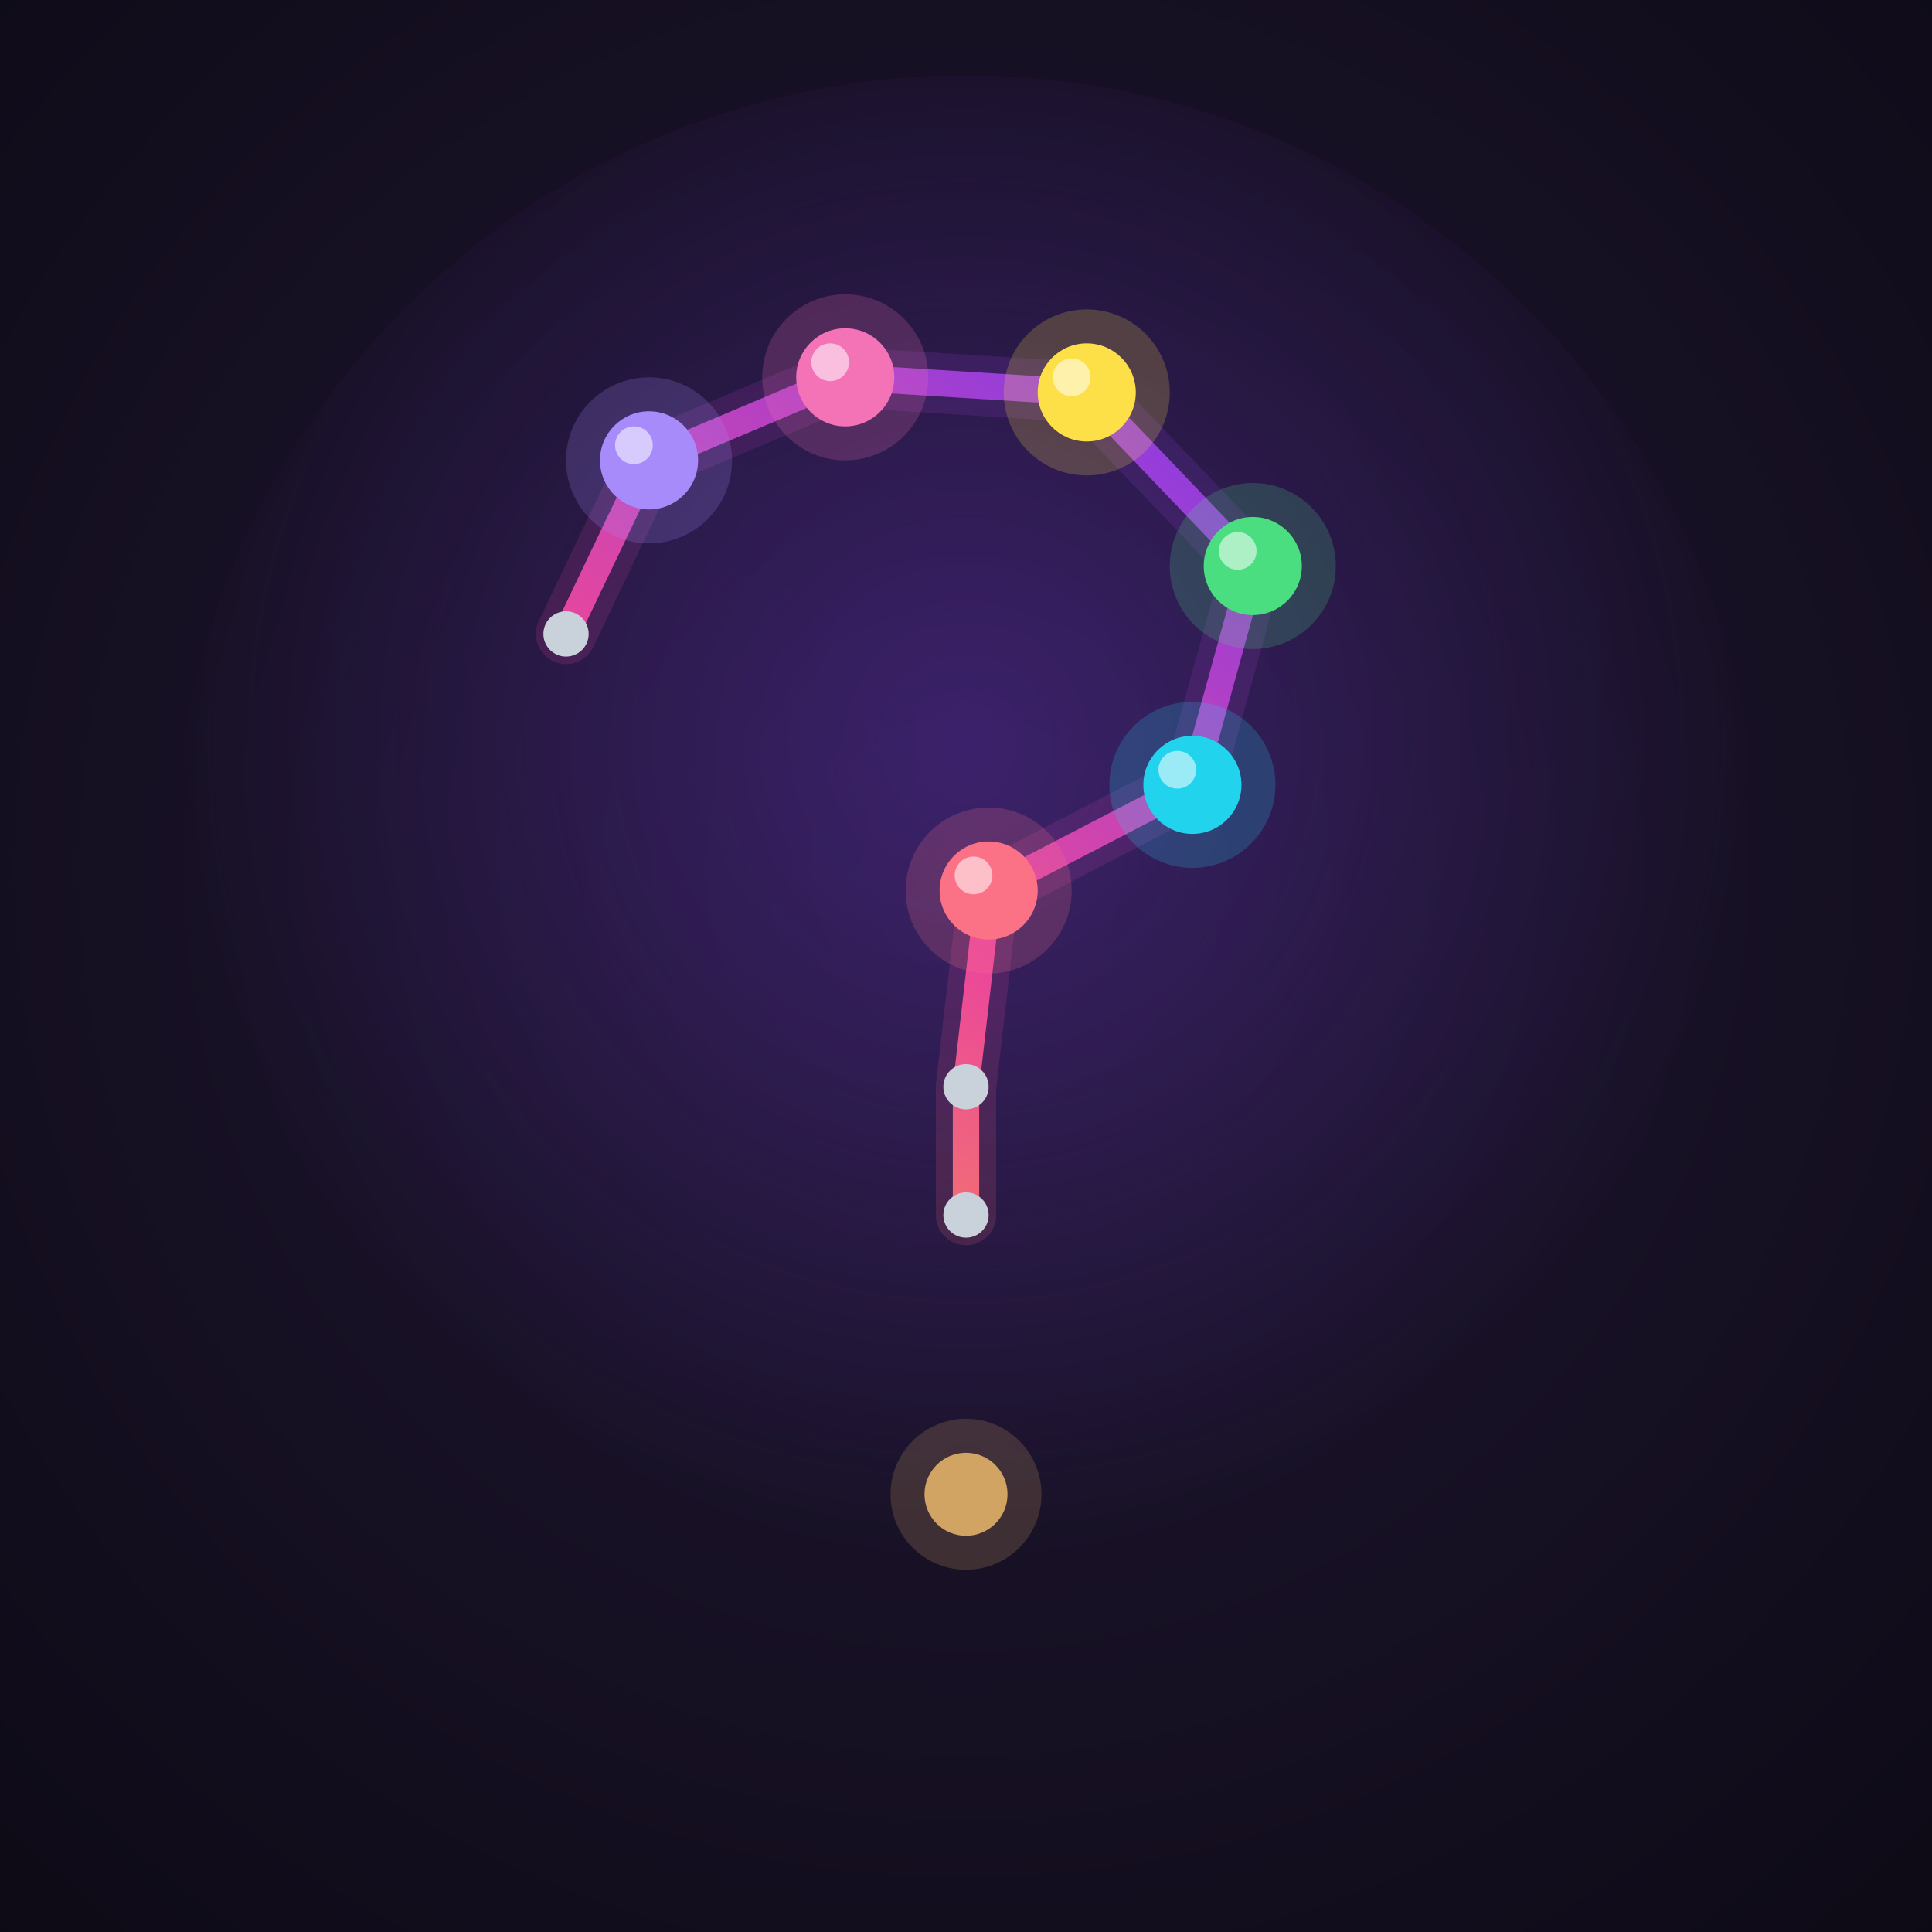
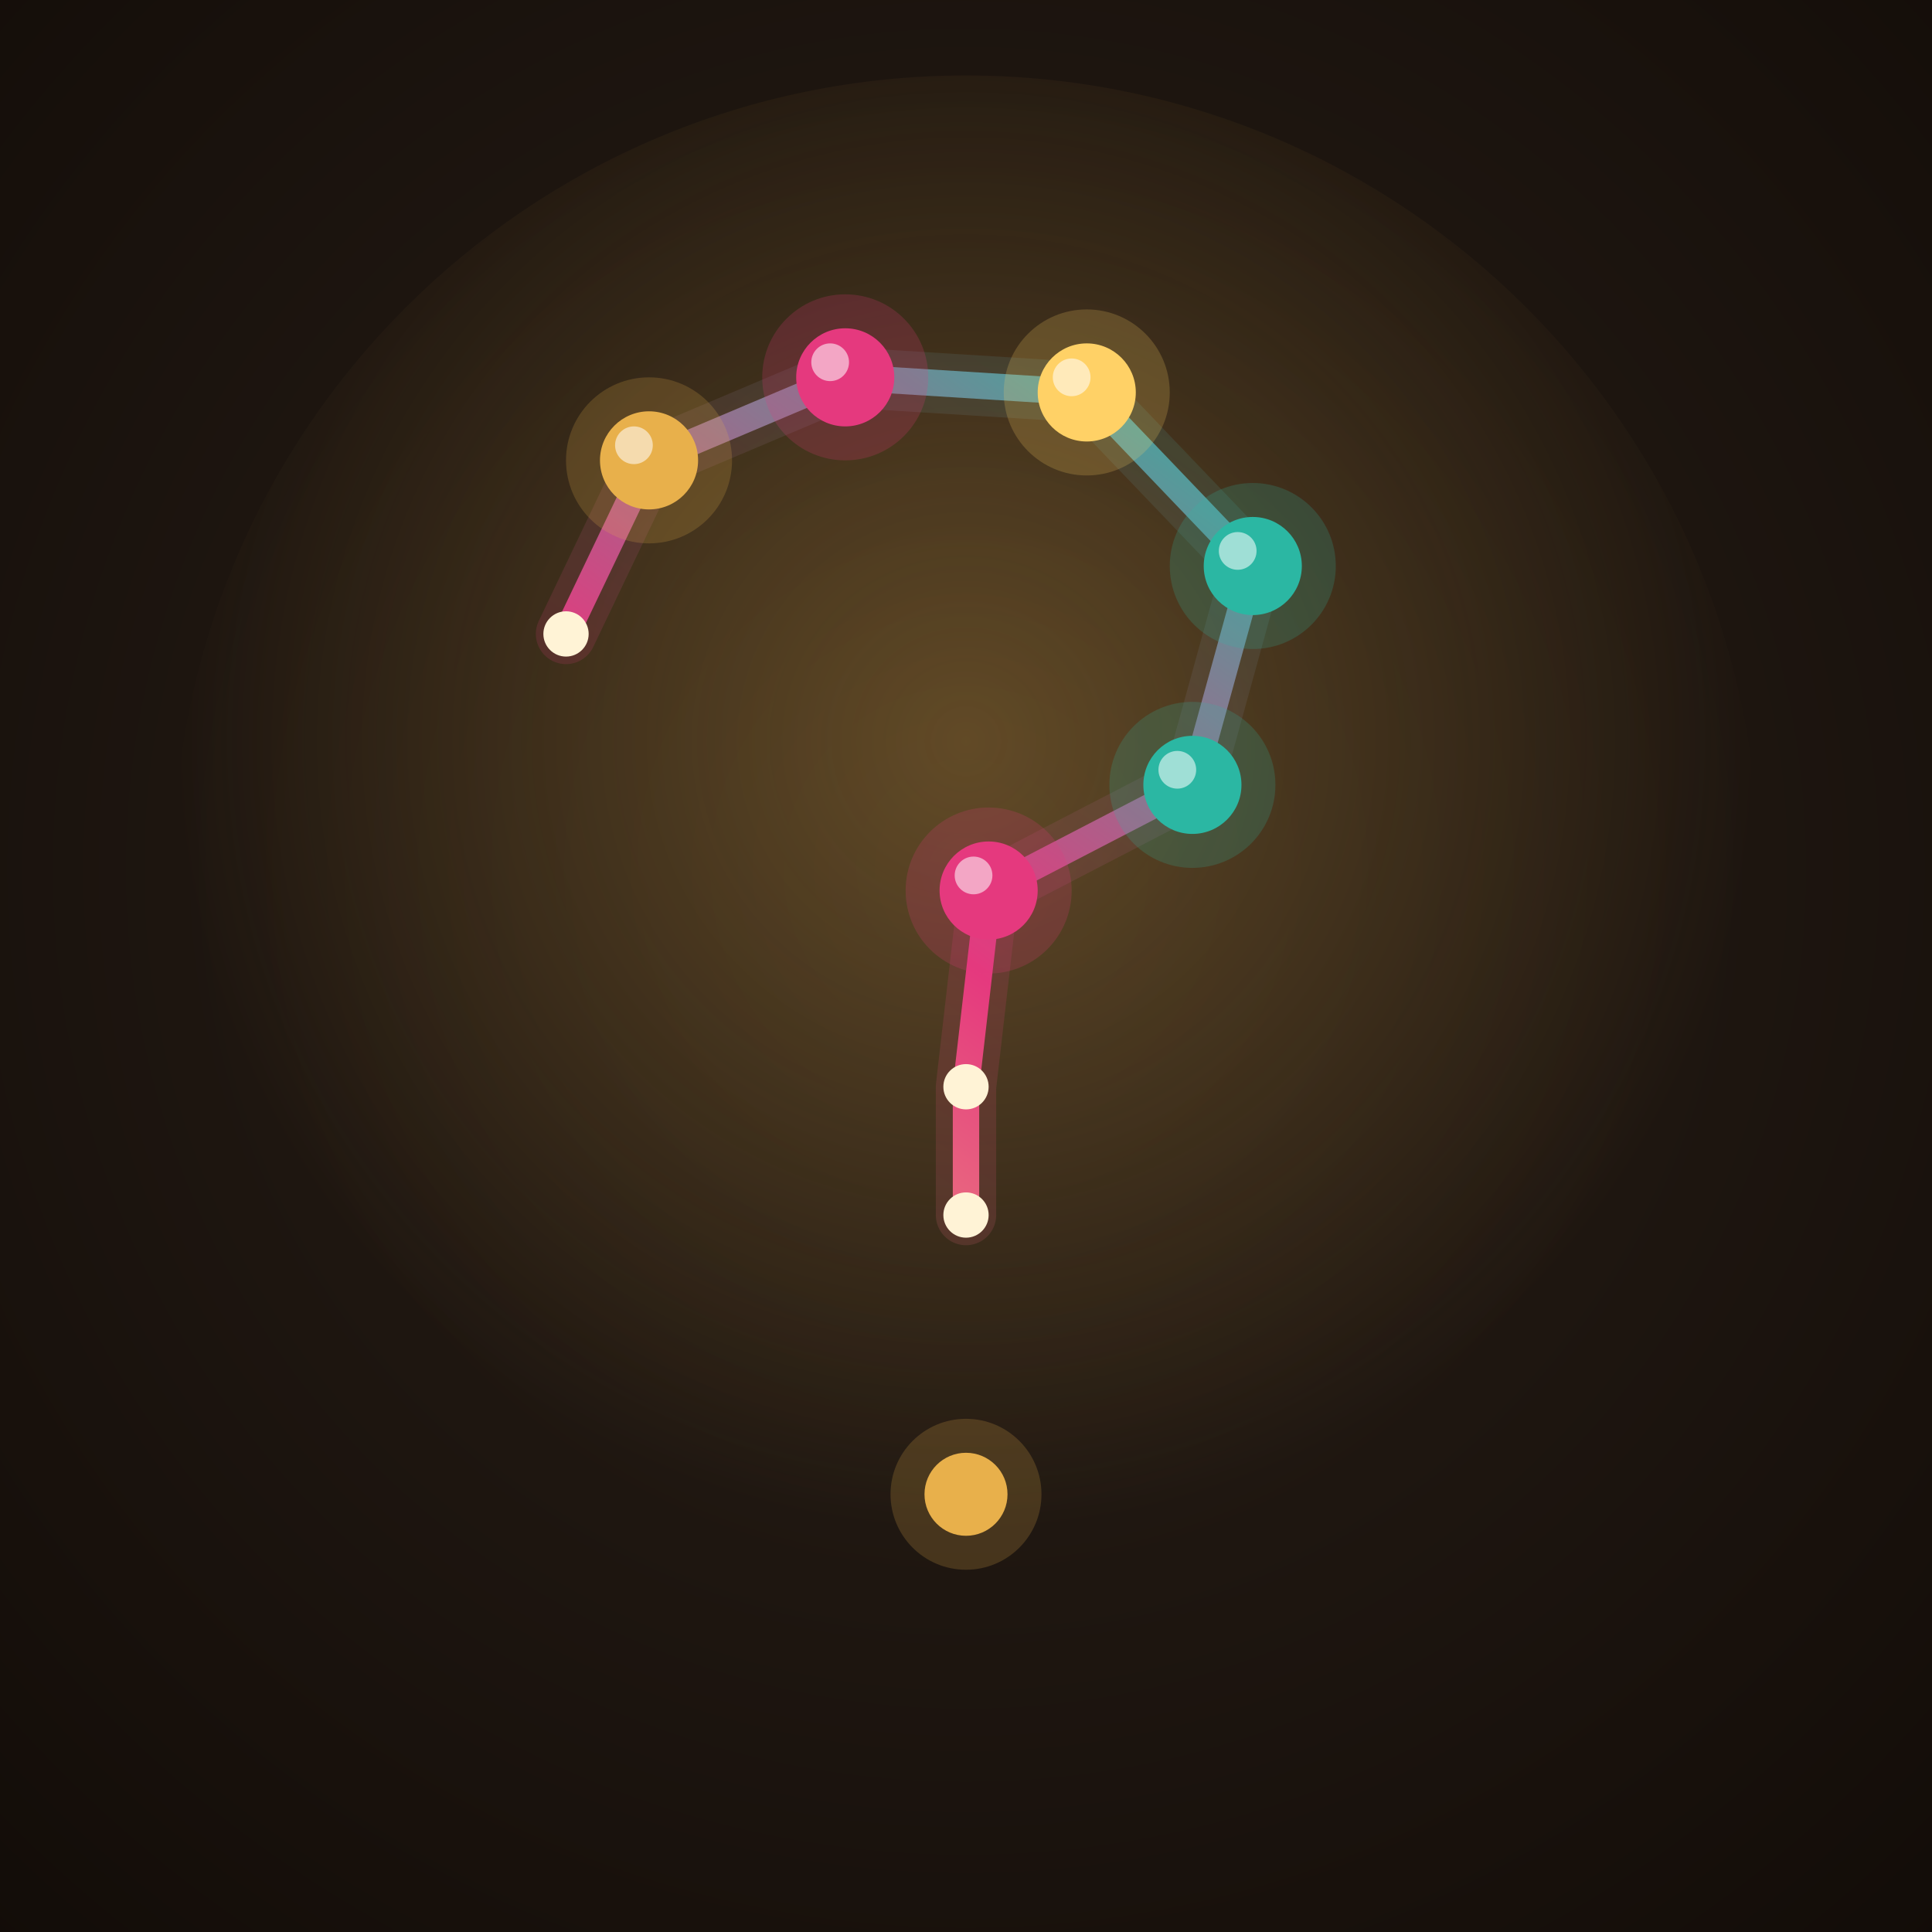
<svg xmlns="http://www.w3.org/2000/svg" viewBox="0 0 512 512" width="512" height="512" role="img" aria-label="Branch out Trivial Matters">
  <defs>
    <linearGradient id="tv-spark" gradientUnits="userSpaceOnUse" x1="150" y1="400" x2="360" y2="110">
-       <stop offset="0" stop-color="#FBBF24" />
-       <stop offset="0.5" stop-color="#EC4899" />
-       <stop offset="1" stop-color="#7C3AED" />
+       <stop offset="0" stop-color="#f0cf82" />
+       <stop offset="0.5" stop-color="#e5397e" />
+       <stop offset="1" stop-color="#2bb7a3" />
    </linearGradient>
    <radialGradient id="tv-bg" cx="0.5" cy="0.45" r="0.75">
-       <stop offset="0" stop-color="#221836" />
-       <stop offset="1" stop-color="#0d0a15" />
+       <stop offset="0" stop-color="#2a2018" />
+       <stop offset="1" stop-color="#120c08" />
    </radialGradient>
    <radialGradient id="tv-glow" cx="0.5" cy="0.42" r="0.5">
-       <stop offset="0" stop-color="#7C3AED" stop-opacity="0.30" />
-       <stop offset="1" stop-color="#7C3AED" stop-opacity="0" />
+       <stop offset="0" stop-color="#e8b04b" stop-opacity="0.30" />
+       <stop offset="1" stop-color="#e8b04b" stop-opacity="0" />
    </radialGradient>
  </defs>
  <rect width="512" height="512" fill="url(#tv-bg)" />
  <circle cx="256" cy="230" r="210" fill="url(#tv-glow)" />
  <g stroke-linecap="round" stroke-linejoin="round" fill="none" stroke="url(#tv-spark)">
    <g stroke-width="16" opacity="0.16">
      <path d="M150 168 L172 122 L224 100 L288 104 L332 150 L316 208 L262 236 L256 288 L256 322" />
    </g>
    <g stroke-width="7">
      <path d="M150 168 L172 122 L224 100 L288 104 L332 150 L316 208 L262 236 L256 288 L256 322" />
    </g>
  </g>
  <g opacity="0.20">
-     <circle cx="172" cy="122" r="22" fill="#A78BFA" />
-     <circle cx="224" cy="100" r="22" fill="#F472B6" />
-     <circle cx="288" cy="104" r="22" fill="#FDE047" />
-     <circle cx="332" cy="150" r="22" fill="#4ADE80" />
-     <circle cx="316" cy="208" r="22" fill="#22D3EE" />
-     <circle cx="262" cy="236" r="22" fill="#FB7185" />
-     <circle cx="256" cy="396" r="20" fill="#d2a463" />
+     <circle cx="172" cy="122" r="22" fill="#e8b04b" />
+     <circle cx="224" cy="100" r="22" fill="#e5397e" />
+     <circle cx="288" cy="104" r="22" fill="#ffd166" />
+     <circle cx="332" cy="150" r="22" fill="#2bb7a3" />
+     <circle cx="316" cy="208" r="22" fill="#2bb7a3" />
+     <circle cx="262" cy="236" r="22" fill="#e5397e" />
+     <circle cx="256" cy="396" r="20" fill="#e8b04b" />
  </g>
-   <g fill="#c9d2da">
+   <g fill="#fff3d6">
    <circle cx="150" cy="168" r="6" />
    <circle cx="256" cy="288" r="6" />
    <circle cx="256" cy="322" r="6" />
  </g>
-   <circle cx="172" cy="122" r="13" fill="#A78BFA" />
-   <circle cx="224" cy="100" r="13" fill="#F472B6" />
-   <circle cx="288" cy="104" r="13" fill="#FDE047" />
-   <circle cx="332" cy="150" r="13" fill="#4ADE80" />
-   <circle cx="316" cy="208" r="13" fill="#22D3EE" />
-   <circle cx="262" cy="236" r="13" fill="#FB7185" />
+   <circle cx="172" cy="122" r="13" fill="#e8b04b" />
+   <circle cx="224" cy="100" r="13" fill="#e5397e" />
+   <circle cx="288" cy="104" r="13" fill="#ffd166" />
+   <circle cx="332" cy="150" r="13" fill="#2bb7a3" />
+   <circle cx="316" cy="208" r="13" fill="#2bb7a3" />
+   <circle cx="262" cy="236" r="13" fill="#e5397e" />
  <g fill="#ffffff" opacity="0.55">
    <circle cx="168" cy="118" r="5" />
    <circle cx="220" cy="96" r="5" />
    <circle cx="284" cy="100" r="5" />
    <circle cx="328" cy="146" r="5" />
    <circle cx="312" cy="204" r="5" />
    <circle cx="258" cy="232" r="5" />
  </g>
-   <circle cx="256" cy="396" r="11" fill="#d2a463" />
+   <circle cx="256" cy="396" r="11" fill="#e8b04b" />
</svg>
